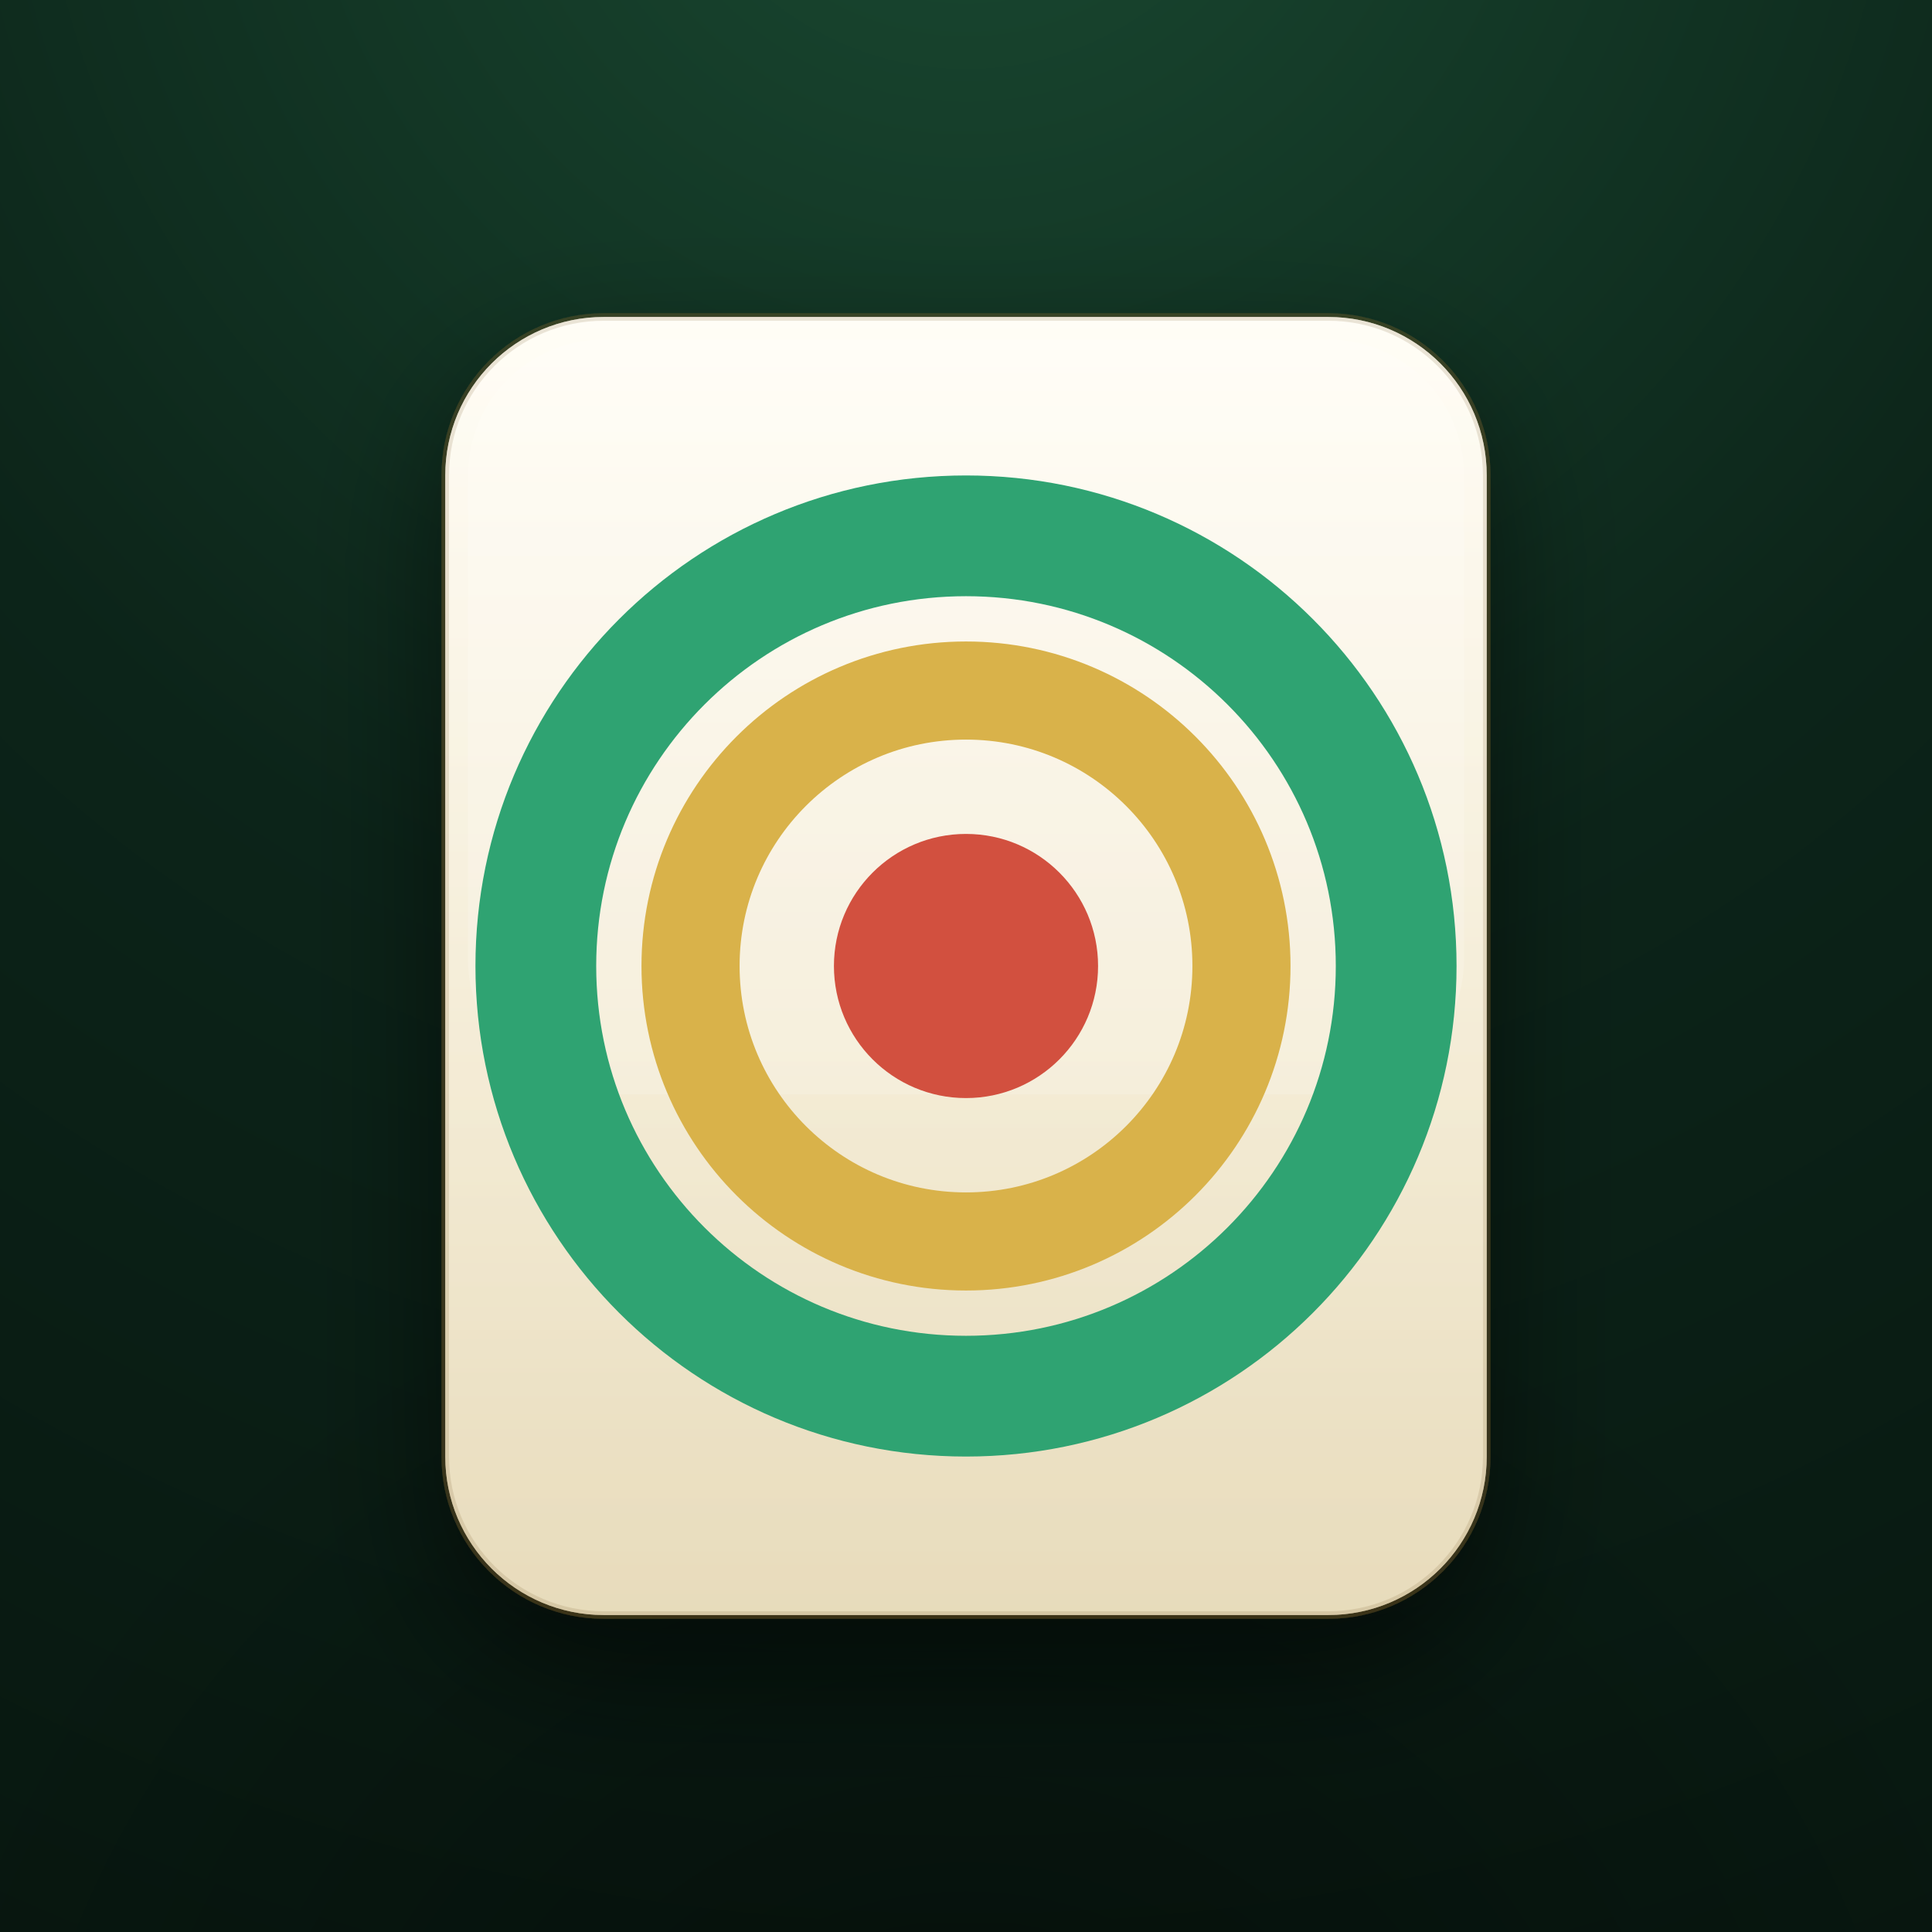
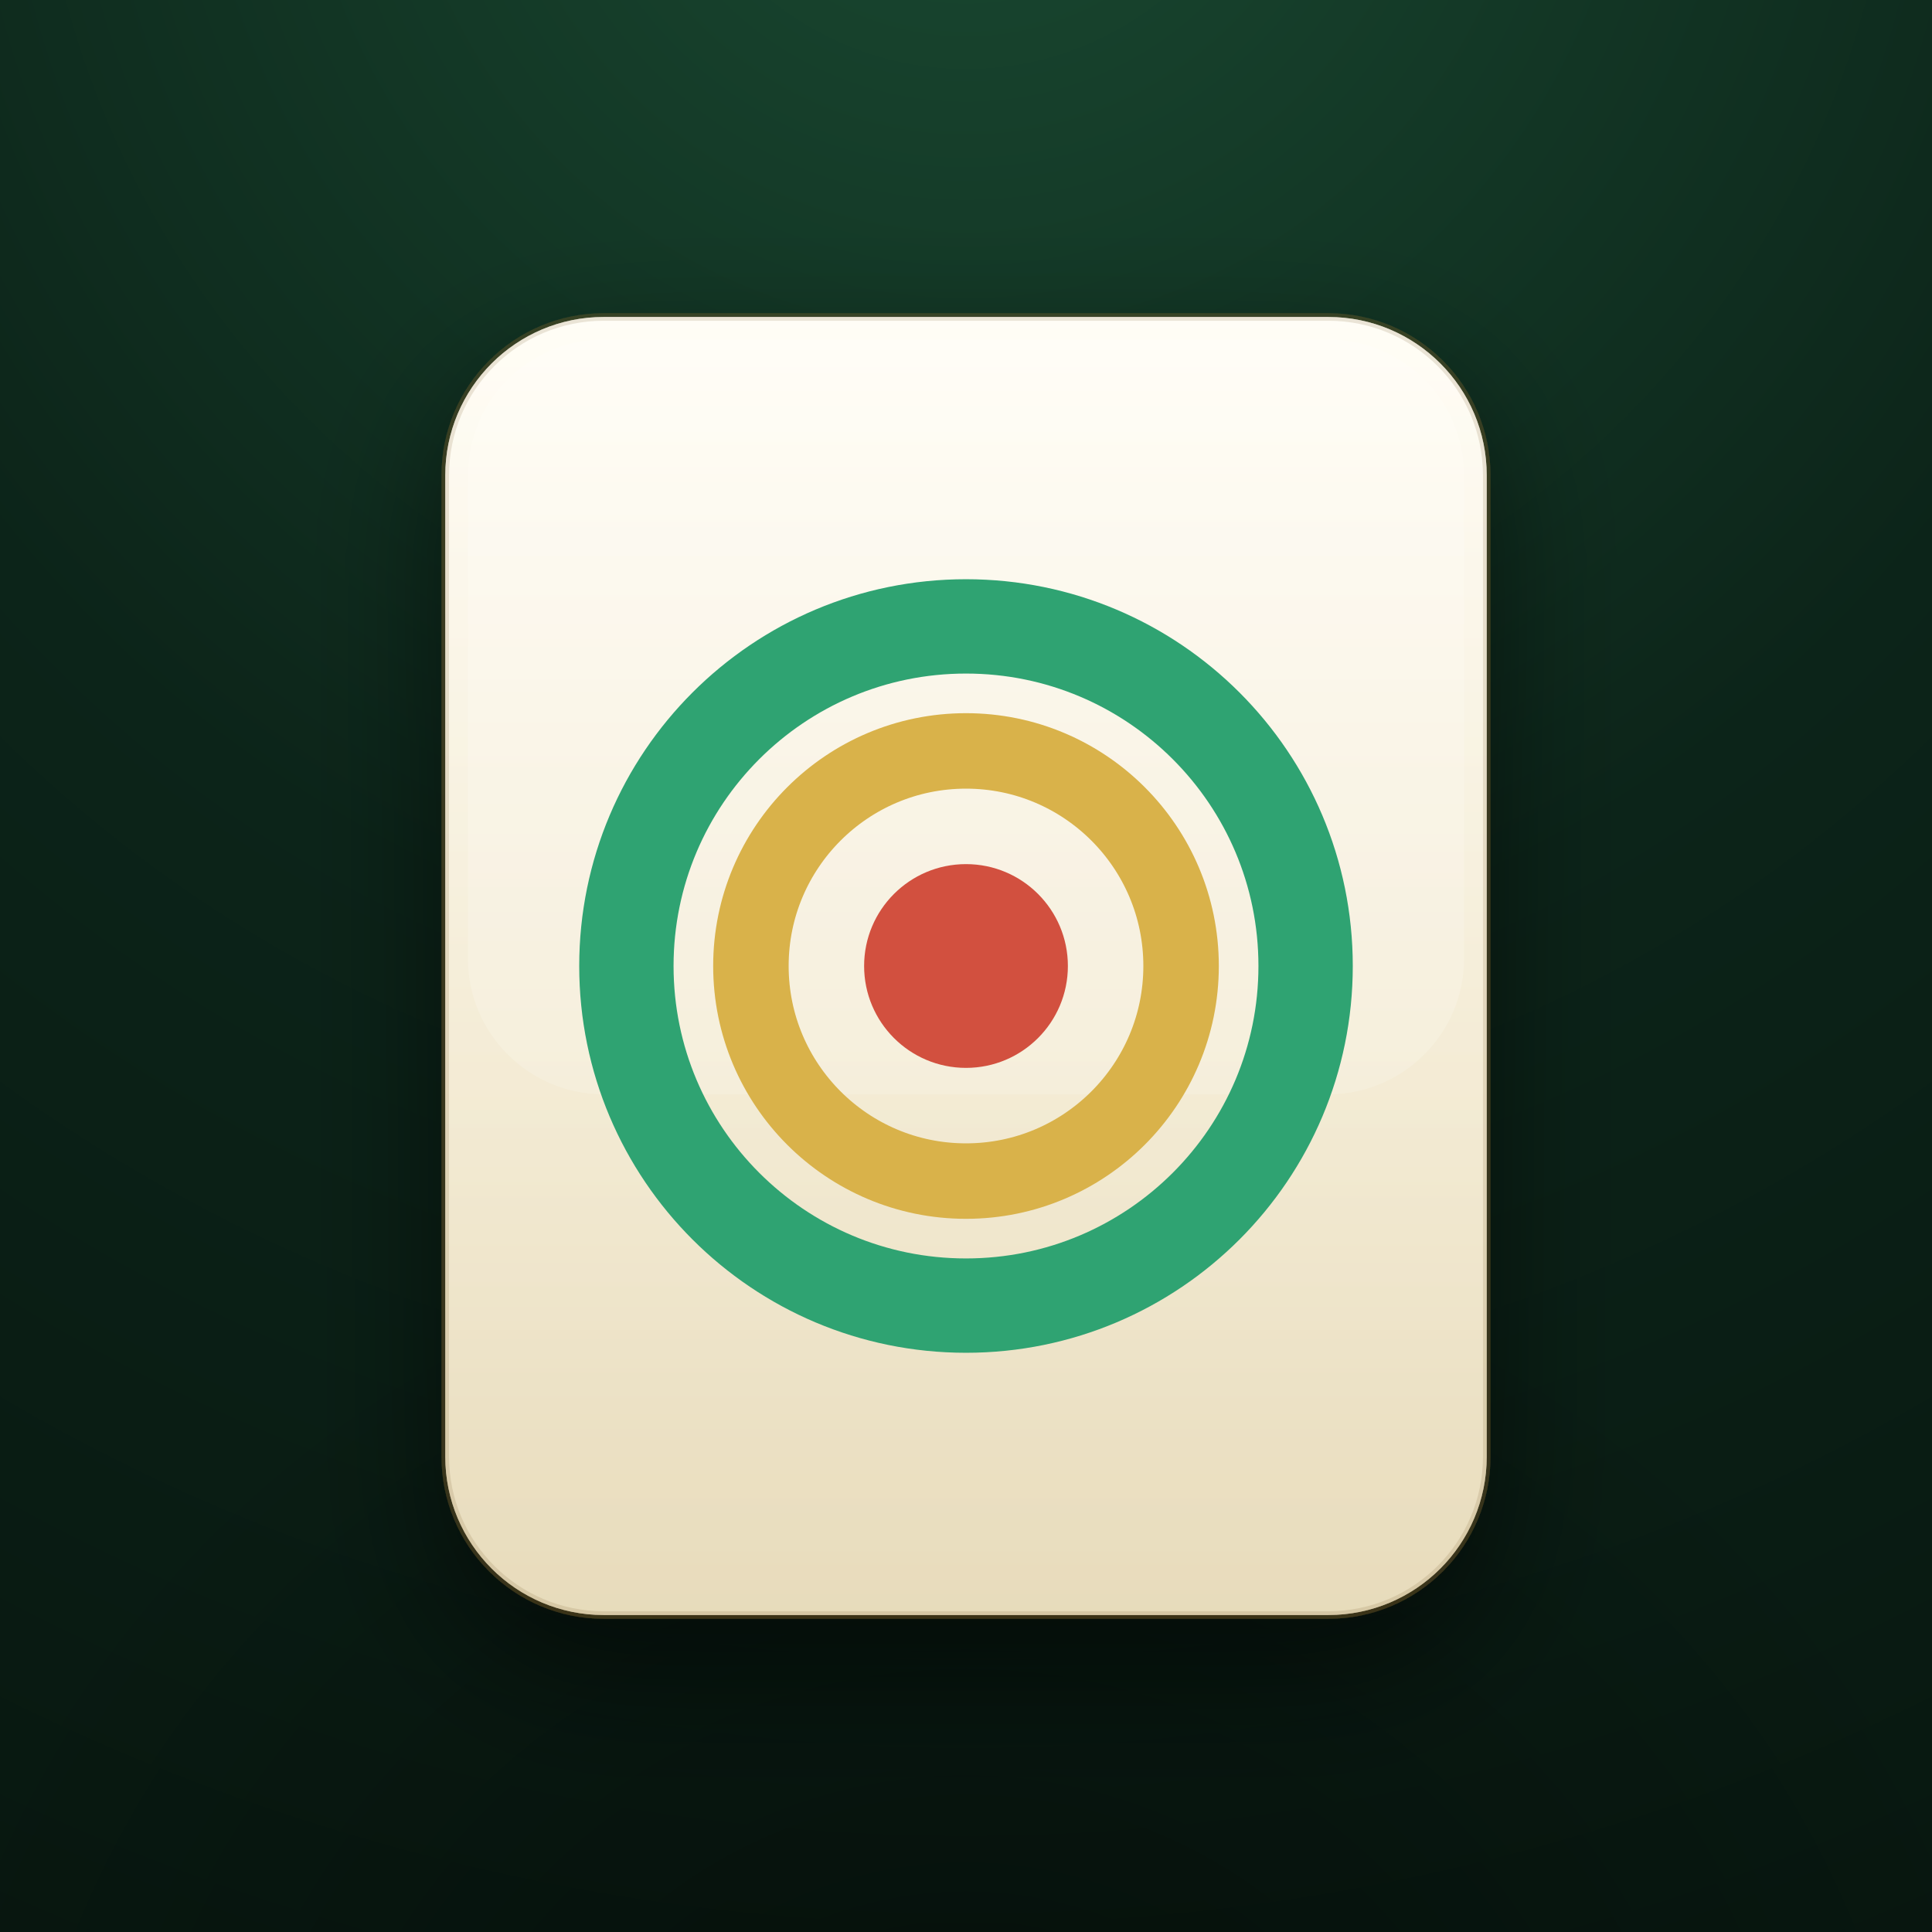
<svg xmlns="http://www.w3.org/2000/svg" width="512" height="512" viewBox="0 0 512 512">
  <defs>
    <radialGradient id="felt" cx="50%" cy="-12%" r="145%">
      <stop offset="0" stop-color="#1a4a32" />
      <stop offset="44%" stop-color="#0c2419" />
      <stop offset="100%" stop-color="#06120c" />
    </radialGradient>
    <linearGradient id="tile" x1="0" y1="0" x2="0" y2="1">
      <stop offset="0" stop-color="#fffdf6" />
      <stop offset="56%" stop-color="#f4ecd6" />
      <stop offset="100%" stop-color="#e7dbbb" />
    </linearGradient>
    <radialGradient id="vig" cx="50%" cy="118%" r="95%">
      <stop offset="0" stop-color="#000000" stop-opacity="0.45" />
      <stop offset="60%" stop-color="#000000" stop-opacity="0" />
    </radialGradient>
    <filter id="shadow" x="-30%" y="-30%" width="160%" height="160%">
      <feDropShadow dx="0" dy="14" stdDeviation="18" flood-color="#000000" flood-opacity="0.55" />
    </filter>
  </defs>
  <rect width="512" height="512" fill="url(#felt)" />
  <rect width="512" height="512" fill="url(#vig)" />
  <g filter="url(#shadow)">
    <rect x="118" y="84" width="276" height="344" rx="42" fill="url(#tile)" stroke="#7a5c2a" stroke-opacity="0.34" stroke-width="2" />
    <rect x="124" y="90" width="264" height="200" rx="36" fill="#ffffff" fill-opacity="0.35" />
    <rect x="118" y="84" width="276" height="344" rx="42" fill="url(#tile)" fill-opacity="0.55" />
  </g>
  <g>
-     <circle cx="256" cy="256" r="114" fill="none" stroke="#2fa372" stroke-width="32" />
-     <circle cx="256" cy="256" r="73" fill="none" stroke="#d9b24a" stroke-width="26" />
-     <circle cx="256" cy="256" r="35" fill="#d2503f" />
+     <circle cx="256" cy="256" r="90" fill="none" stroke="#2fa372" stroke-width="25" />
+     <circle cx="256" cy="256" r="57" fill="none" stroke="#d9b24a" stroke-width="20" />
+     <circle cx="256" cy="256" r="27" fill="#d2503f" />
  </g>
</svg>
